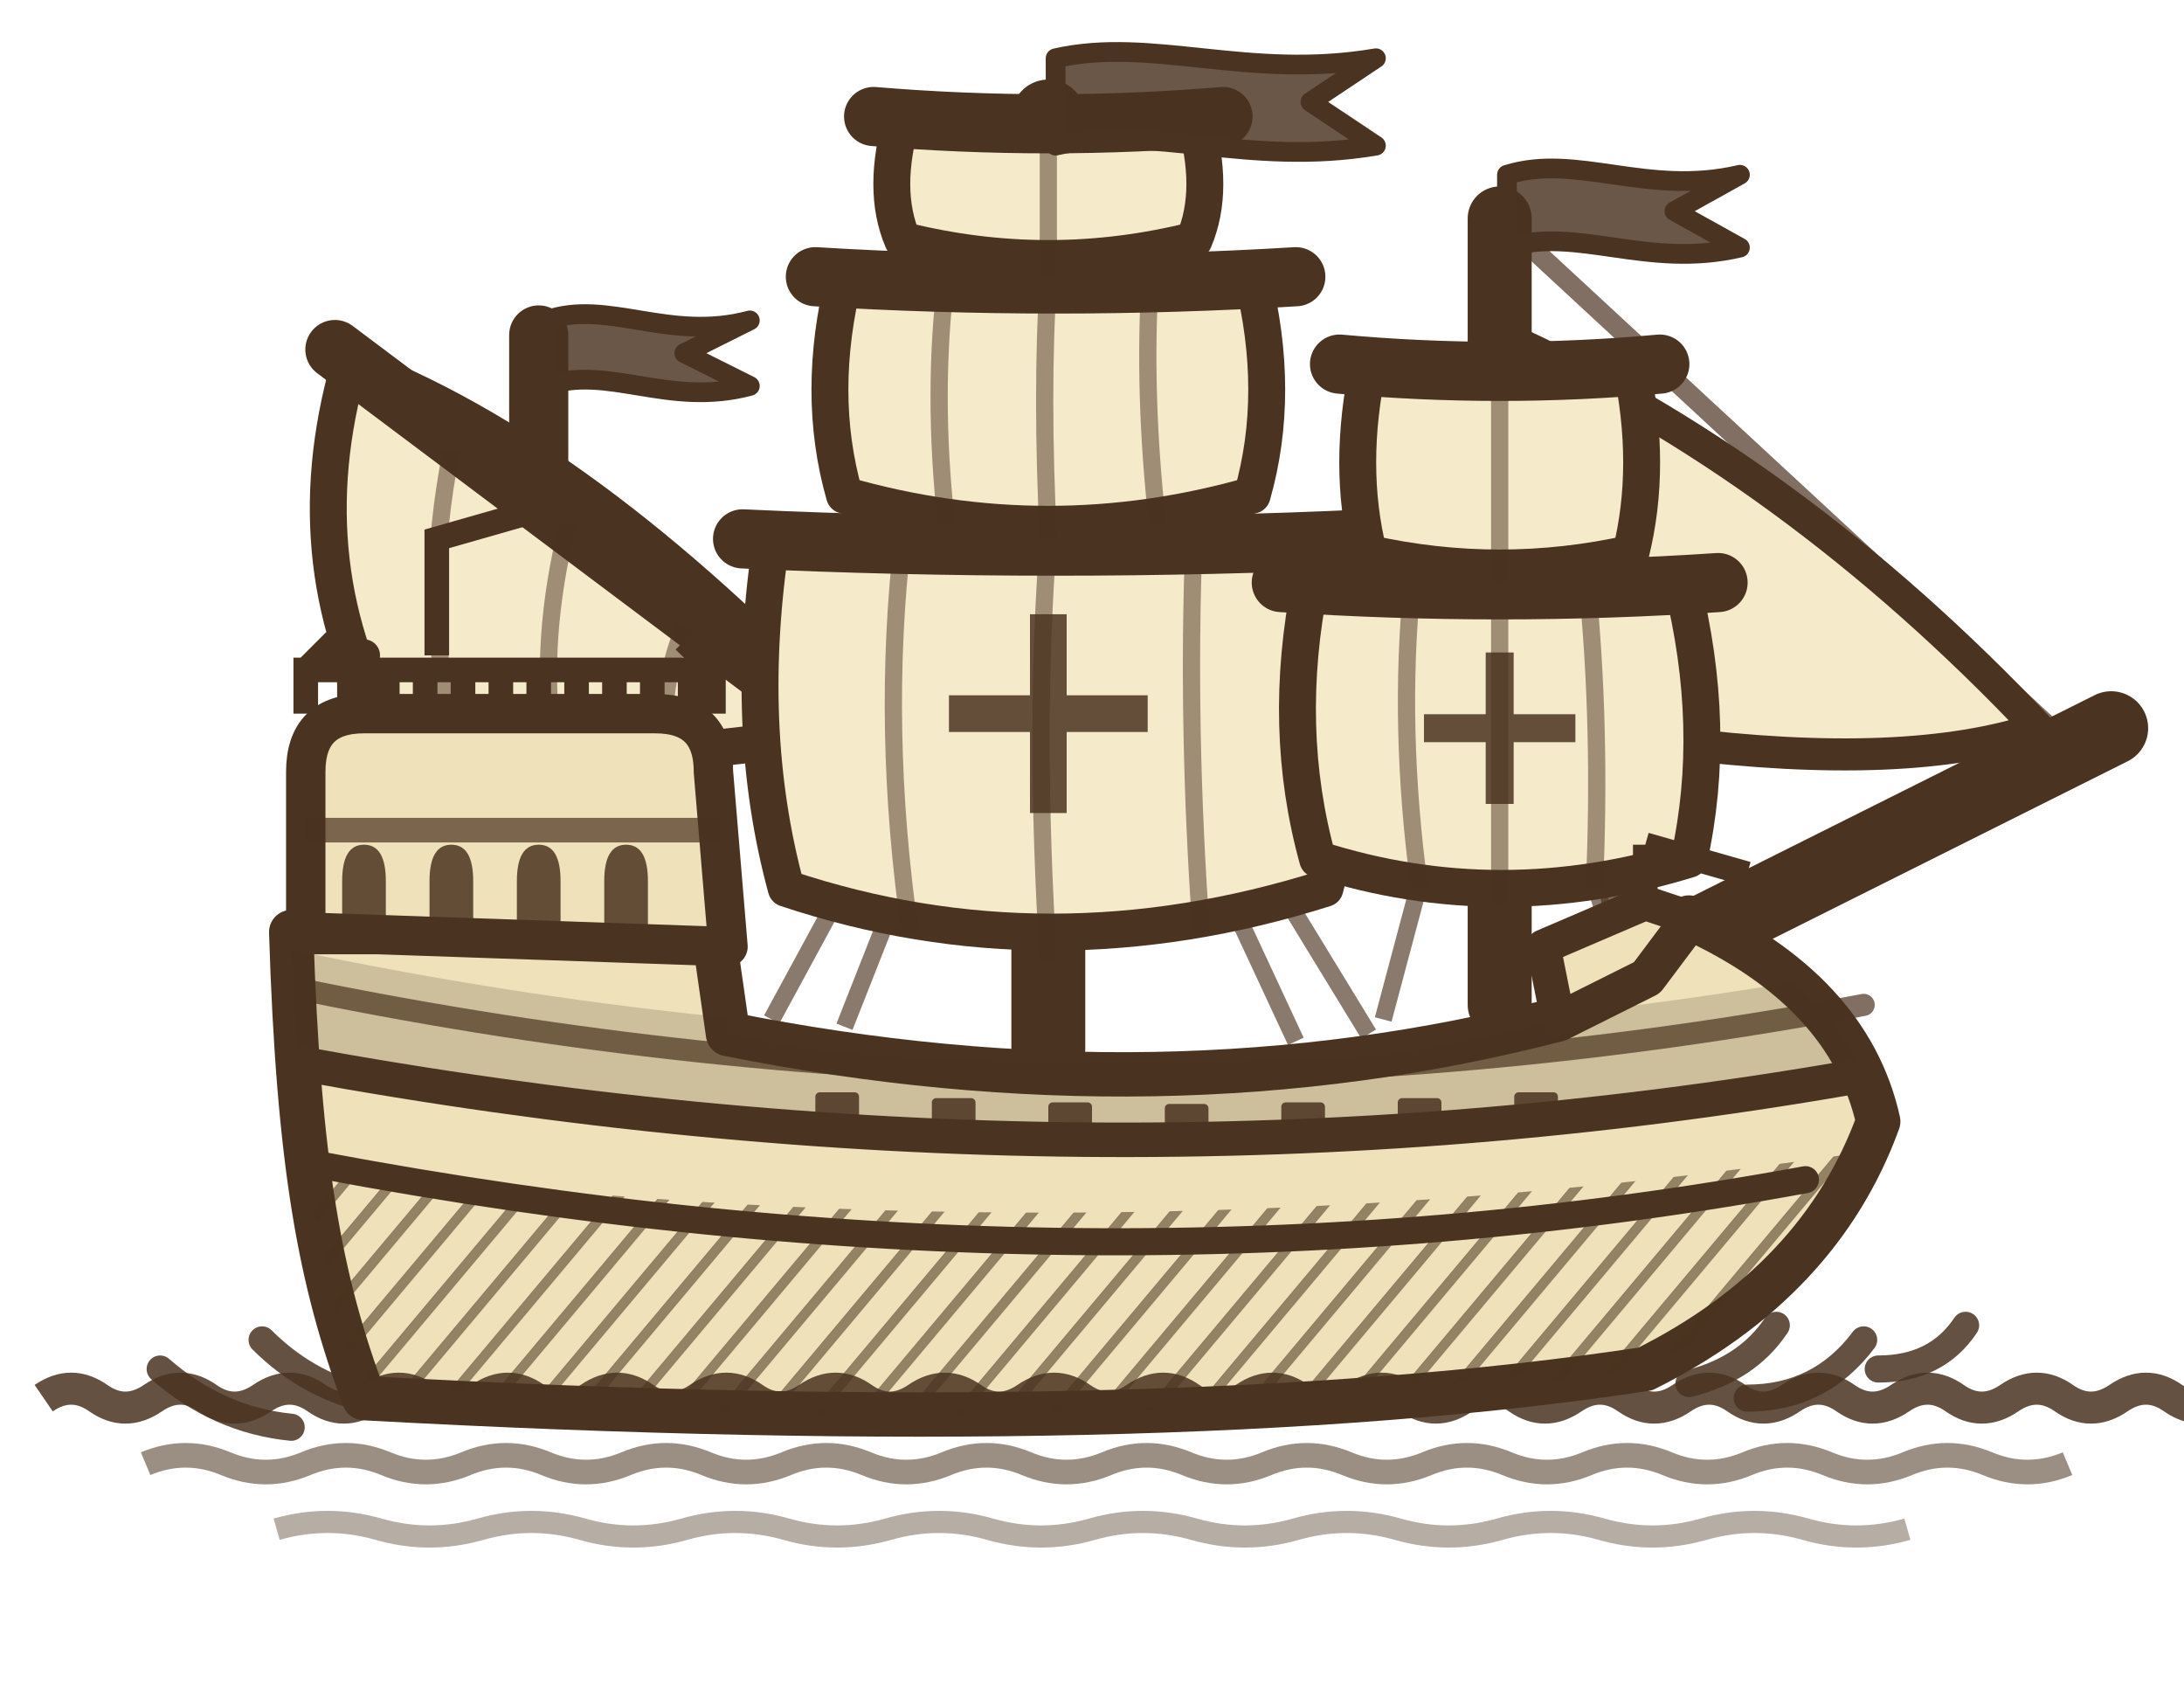
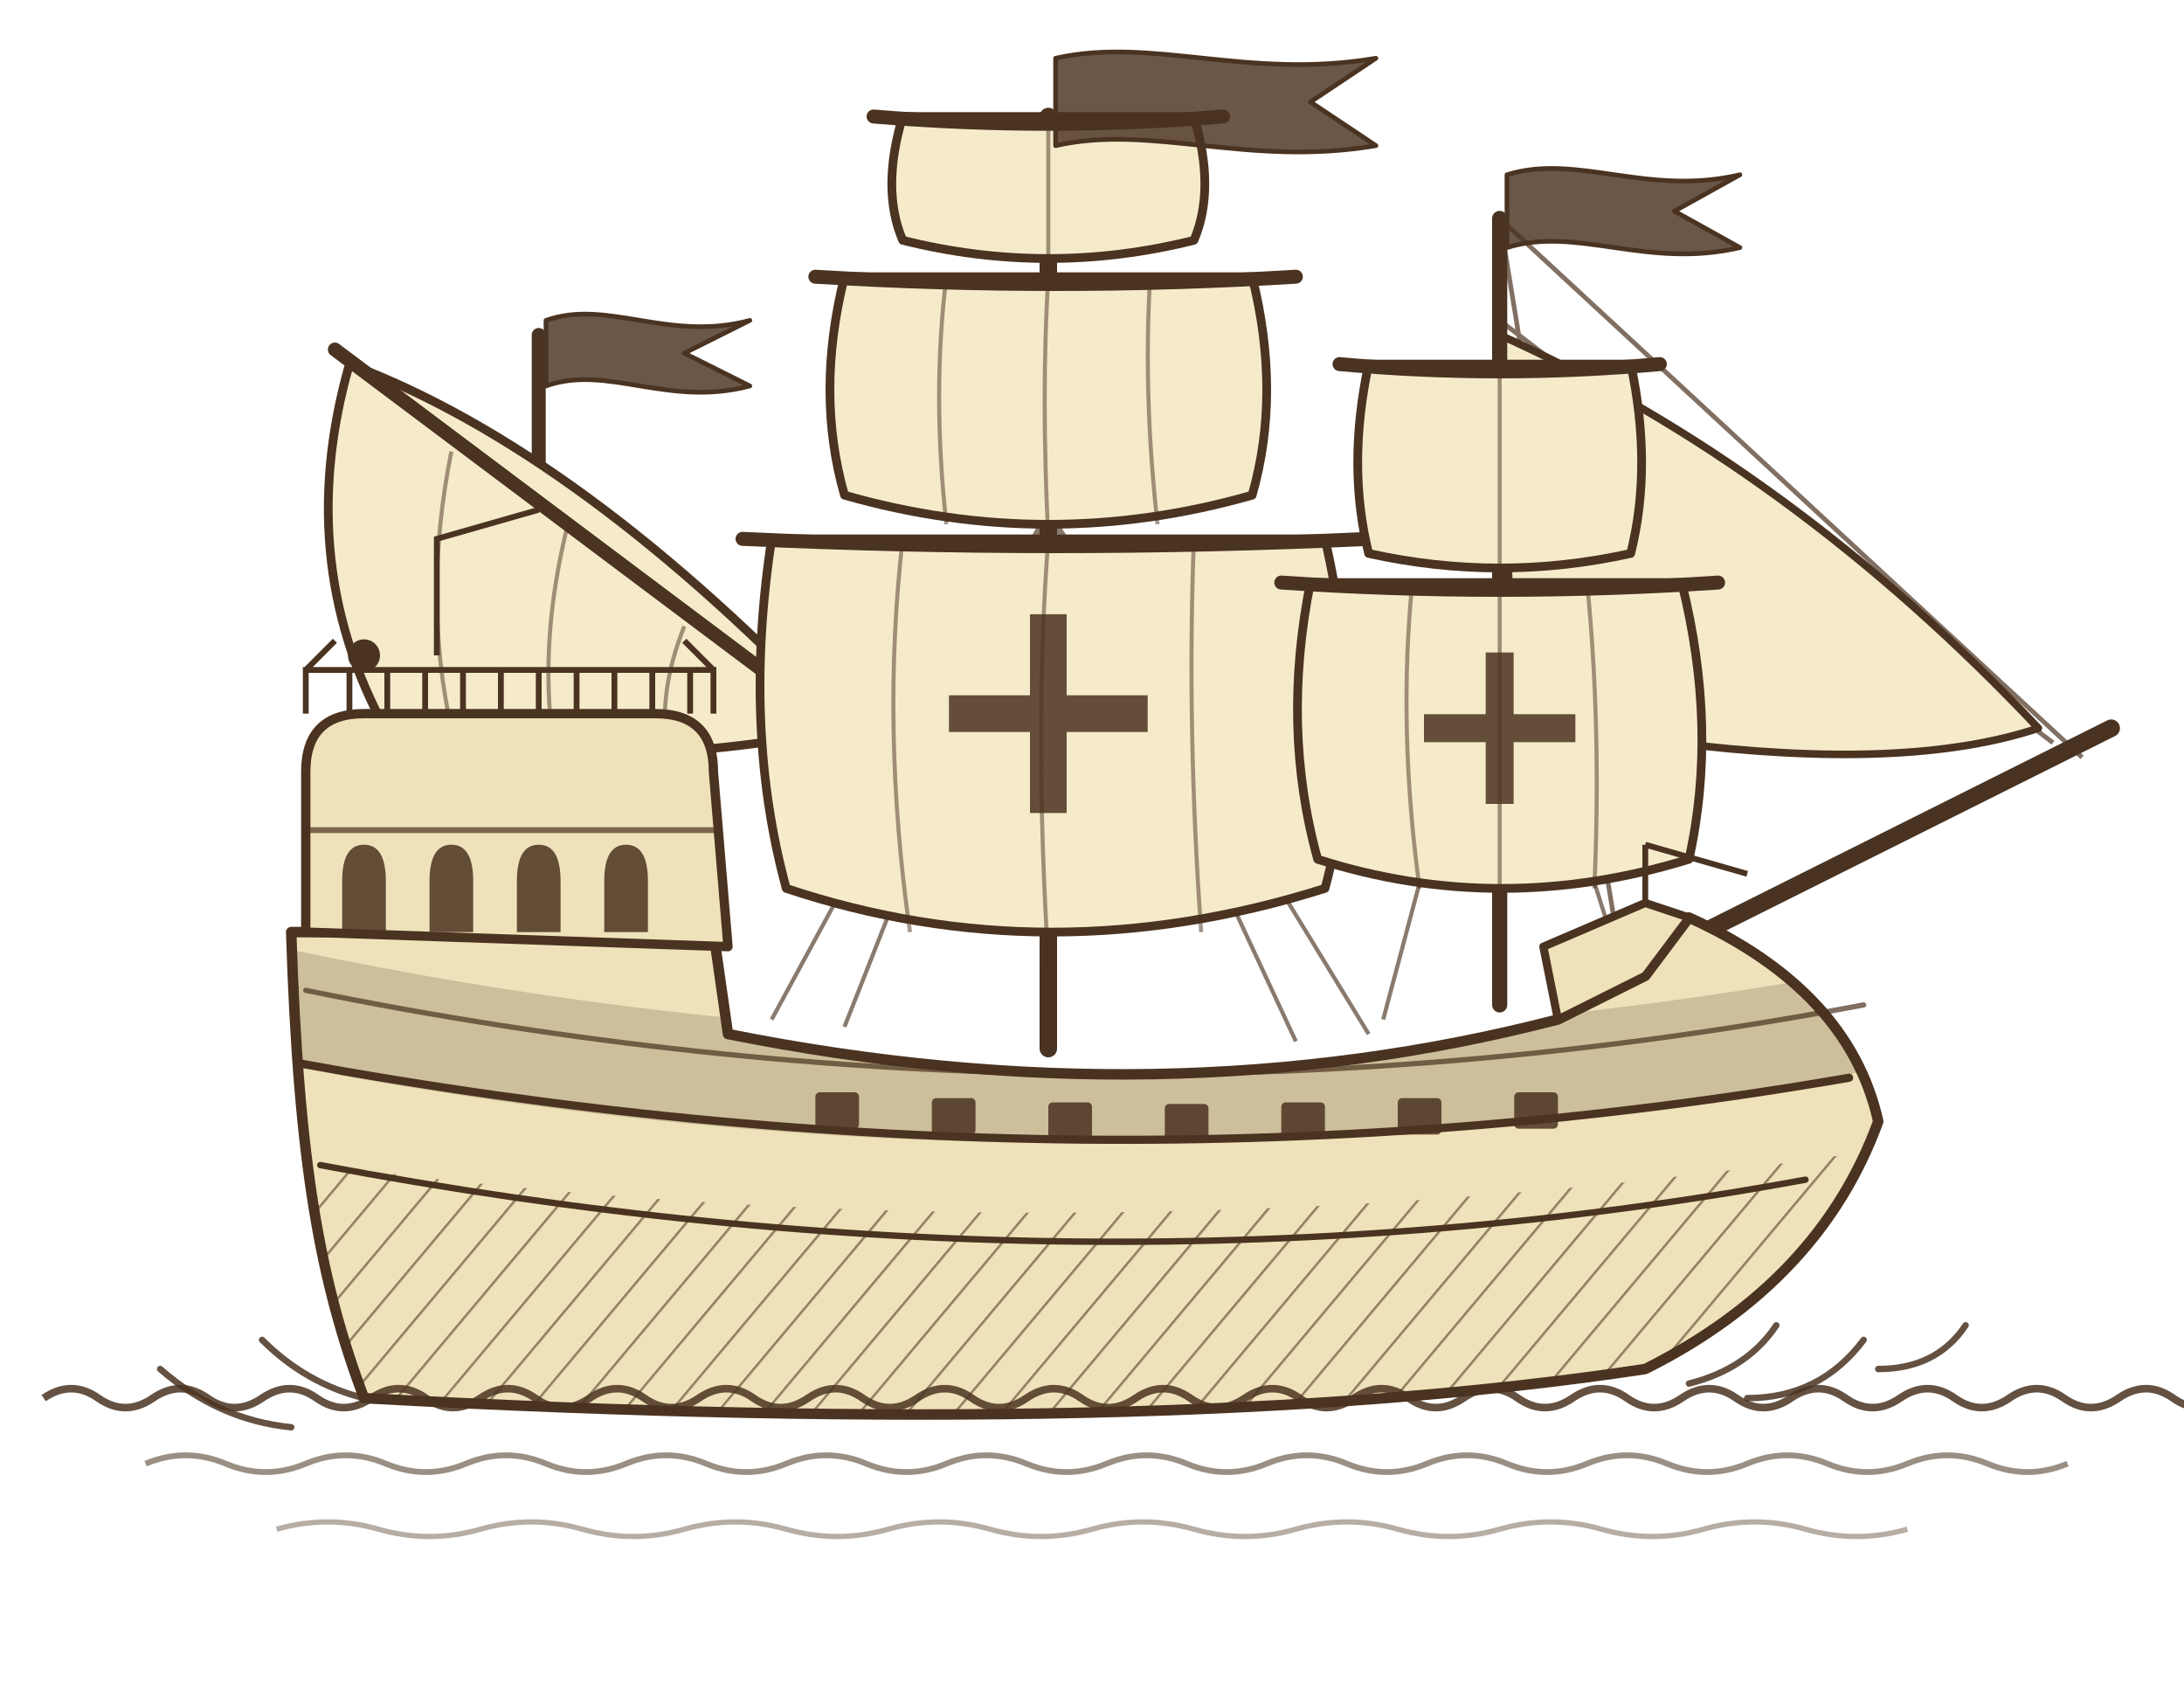
<svg xmlns="http://www.w3.org/2000/svg" viewBox="0 0 300 232">
+   <style>*{vector-effect:non-scaling-stroke}</style>
  <defs>
    <pattern id="hat" width="5" height="5" patternUnits="userSpaceOnUse" patternTransform="rotate(40)">
-       <path d="M0 0V5" stroke="#4A3320" stroke-width="2.71" stroke-opacity=".55" />
+       <path d="M0 0V5" stroke="#4A3320" stroke-width="0.64" stroke-opacity=".55" />
    </pattern>
  </defs>
-   <path d="M206 30L286 104M206 30L222 128M206 44L282 102" fill="none" stroke="#4A3320" stroke-width="2.71" stroke-opacity=".7" />
-   <path d="M206 46Q246 64 280 100Q262 106 230 102Q212 98 208 100Z" fill="#F5EBCB" stroke="#4A3320" stroke-width="4.40" stroke-linejoin="round" />
-   <g fill="none" stroke="#4A3320" stroke-width="2.37" stroke-opacity=".65">
+   <path d="M206 30L286 104M206 30L222 128M206 44L282 102" fill="none" stroke="#4A3320" stroke-width="0.64" stroke-opacity=".7" />
+   <path d="M206 46Q246 64 280 100Q262 106 230 102Q212 98 208 100Z" fill="#F5EBCB" stroke="#4A3320" stroke-width="1.04" stroke-linejoin="round" />
+   <g fill="none" stroke="#4A3320" stroke-width="0.56" stroke-opacity=".65">
    <path d="M144 70L106 140M144 70L116 141M144 70L178 143M144 70L188 142M206 80L190 140M206 80L224 137M74 100L52 128M74 100L96 128" />
  </g>
  <g stroke="#4A3320" stroke-linecap="round">
-     <path d="M144 144V16" stroke-width="10.15" />
-     <path d="M206 138V30" stroke-width="8.79" />
-     <path d="M74 130V46" stroke-width="8.12" />
-     <path d="M234 128L290 100" stroke-width="10.15" />
+     <path d="M144 144V16" stroke-width="2.40" />
+     <path d="M206 138V30" stroke-width="2.08" />
+     <path d="M74 130V46" stroke-width="1.92" />
+     <path d="M234 128L290 100" stroke-width="2.40" />
  </g>
-   <path d="M48 50Q80 62 116 100Q88 106 54 102Q40 78 48 50Z" fill="#F5EBCB" stroke="#4A3320" stroke-width="5.07" stroke-linejoin="round" />
-   <path d="M46 48L118 102" stroke="#4A3320" stroke-width="8.12" stroke-linecap="round" />
-   <path d="M62 62Q58 82 62 100M78 72Q74 88 76 102M94 86Q90 96 92 104" fill="none" stroke="#4A3320" stroke-width="2.37" stroke-opacity=".5" />
-   <path d="M106 74Q102 100 108 122Q144 134 182 122Q188 100 182 74Z" fill="#F5EBCB" stroke="#4A3320" stroke-width="5.07" stroke-linejoin="round" />
-   <path d="M124 74Q121 100 125 128" fill="none" stroke="#4A3320" stroke-width="2.37" stroke-opacity=".5" />
-   <path d="M144 74Q142 100 144 132" fill="none" stroke="#4A3320" stroke-width="2.37" stroke-opacity=".5" />
-   <path d="M164 74Q163 100 165 128" fill="none" stroke="#4A3320" stroke-width="2.37" stroke-opacity=".5" />
+   <path d="M48 50Q80 62 116 100Q88 106 54 102Q40 78 48 50Z" fill="#F5EBCB" stroke="#4A3320" stroke-width="1.20" stroke-linejoin="round" />
+   <path d="M46 48L118 102" stroke="#4A3320" stroke-width="1.92" stroke-linecap="round" />
+   <path d="M62 62Q58 82 62 100M78 72Q74 88 76 102M94 86Q90 96 92 104" fill="none" stroke="#4A3320" stroke-width="0.56" stroke-opacity=".5" />
+   <path d="M106 74Q102 100 108 122Q144 134 182 122Q188 100 182 74Z" fill="#F5EBCB" stroke="#4A3320" stroke-width="1.20" stroke-linejoin="round" />
+   <path d="M124 74Q121 100 125 128" fill="none" stroke="#4A3320" stroke-width="0.56" stroke-opacity=".5" />
+   <path d="M144 74Q142 100 144 132" fill="none" stroke="#4A3320" stroke-width="0.56" stroke-opacity=".5" />
+   <path d="M164 74Q163 100 165 128" fill="none" stroke="#4A3320" stroke-width="0.56" stroke-opacity=".5" />
  <g transform="translate(144 98) scale(1.05)" fill="#4A3320" fill-opacity=".85">
    <path d="M-2.4-13H2.4V-2.4H13V2.4H2.4V13H-2.4V2.4H-13V-2.4H-2.4Z" />
  </g>
-   <path d="M102 74Q145 76 188 74" fill="none" stroke="#4A3320" stroke-width="8.12" stroke-linecap="round" />
-   <path d="M116 38Q112 54 116 68Q144 76 172 68Q176 54 172 38Z" fill="#F5EBCB" stroke="#4A3320" stroke-width="5.07" stroke-linejoin="round" />
-   <path d="M130 38Q128 54 130 72" fill="none" stroke="#4A3320" stroke-width="2.37" stroke-opacity=".5" />
-   <path d="M144 38Q143 54 144 74" fill="none" stroke="#4A3320" stroke-width="2.37" stroke-opacity=".5" />
-   <path d="M158 38Q157 54 159 72" fill="none" stroke="#4A3320" stroke-width="2.37" stroke-opacity=".5" />
-   <path d="M112 38Q145 40 178 38" fill="none" stroke="#4A3320" stroke-width="8.12" stroke-linecap="round" />
-   <path d="M124 16Q121 26 124 33Q144 38 164 33Q167 26 164 16Z" fill="#F5EBCB" stroke="#4A3320" stroke-width="5.07" stroke-linejoin="round" />
-   <path d="M144 16V38" fill="none" stroke="#4A3320" stroke-width="2.37" stroke-opacity=".5" />
-   <path d="M120 16Q144 18 168 16" fill="none" stroke="#4A3320" stroke-width="8.12" stroke-linecap="round" />
-   <path d="M180 80Q176 100 181 118Q206 126 232 118Q236 100 231 80Z" fill="#F5EBCB" stroke="#4A3320" stroke-width="5.07" stroke-linejoin="round" />
-   <path d="M194 80Q192 100 195 122" fill="none" stroke="#4A3320" stroke-width="2.37" stroke-opacity=".5" />
-   <path d="M206 80V124" fill="none" stroke="#4A3320" stroke-width="2.37" stroke-opacity=".5" />
-   <path d="M218 80Q220 100 219 122" fill="none" stroke="#4A3320" stroke-width="2.37" stroke-opacity=".5" />
+   <path d="M102 74Q145 76 188 74" fill="none" stroke="#4A3320" stroke-width="1.92" stroke-linecap="round" />
+   <path d="M116 38Q112 54 116 68Q144 76 172 68Q176 54 172 38Z" fill="#F5EBCB" stroke="#4A3320" stroke-width="1.20" stroke-linejoin="round" />
+   <path d="M130 38Q128 54 130 72" fill="none" stroke="#4A3320" stroke-width="0.56" stroke-opacity=".5" />
+   <path d="M144 38Q143 54 144 74" fill="none" stroke="#4A3320" stroke-width="0.56" stroke-opacity=".5" />
+   <path d="M158 38Q157 54 159 72" fill="none" stroke="#4A3320" stroke-width="0.56" stroke-opacity=".5" />
+   <path d="M112 38Q145 40 178 38" fill="none" stroke="#4A3320" stroke-width="1.92" stroke-linecap="round" />
+   <path d="M124 16Q121 26 124 33Q144 38 164 33Q167 26 164 16Z" fill="#F5EBCB" stroke="#4A3320" stroke-width="1.20" stroke-linejoin="round" />
+   <path d="M144 16V38" fill="none" stroke="#4A3320" stroke-width="0.56" stroke-opacity=".5" />
+   <path d="M120 16Q144 18 168 16" fill="none" stroke="#4A3320" stroke-width="1.92" stroke-linecap="round" />
+   <path d="M180 80Q176 100 181 118Q206 126 232 118Q236 100 231 80Z" fill="#F5EBCB" stroke="#4A3320" stroke-width="1.20" stroke-linejoin="round" />
+   <path d="M194 80Q192 100 195 122" fill="none" stroke="#4A3320" stroke-width="0.56" stroke-opacity=".5" />
+   <path d="M206 80V124" fill="none" stroke="#4A3320" stroke-width="0.56" stroke-opacity=".5" />
+   <path d="M218 80Q220 100 219 122" fill="none" stroke="#4A3320" stroke-width="0.56" stroke-opacity=".5" />
  <g transform="translate(206 100) scale(0.8)" fill="#4A3320" fill-opacity=".85">
    <path d="M-2.4-13H2.4V-2.4H13V2.4H2.4V13H-2.4V2.4H-13V-2.4H-2.4Z" />
  </g>
-   <path d="M176 80Q206 82 236 80" fill="none" stroke="#4A3320" stroke-width="8.12" stroke-linecap="round" />
-   <path d="M188 50Q185 64 188 76Q206 80 224 76Q227 64 224 50Z" fill="#F5EBCB" stroke="#4A3320" stroke-width="5.07" stroke-linejoin="round" />
-   <path d="M206 50V80" fill="none" stroke="#4A3320" stroke-width="2.37" stroke-opacity=".5" />
-   <path d="M184 50Q206 52 228 50" fill="none" stroke="#4A3320" stroke-width="8.12" stroke-linecap="round" />
-   <path d="M145 8C158.2 5 171.4 11 189 8L180 14L189 20C171.4 23 158.2 17 145 20Z" fill="#4A3320" fill-opacity=".82" stroke="#4A3320" stroke-width="2.71" stroke-linejoin="round" />
-   <path d="M207 24C216.6 21 226.2 27 239 24L230 29L239 34C226.2 37 216.6 31 207 34Z" fill="#4A3320" fill-opacity=".82" stroke="#4A3320" stroke-width="2.71" stroke-linejoin="round" />
-   <path d="M75 44C83.4 41 91.8 47 103 44L94 48.5L103 53C91.8 56 83.4 50 75 53Z" fill="#4A3320" fill-opacity=".82" stroke="#4A3320" stroke-width="2.71" stroke-linejoin="round" />
-   <path d="M50 192C44 176 41 160 40 128L98 128L100 142Q160 154 214 140L226 134L232 126Q254 136 258 154Q250 176 226 188Q160 198 50 192Z" fill="#EFE2BA" stroke="#4A3320" stroke-width="6.09" stroke-linejoin="round" />
+   <path d="M176 80Q206 82 236 80" fill="none" stroke="#4A3320" stroke-width="1.92" stroke-linecap="round" />
+   <path d="M188 50Q185 64 188 76Q206 80 224 76Q227 64 224 50Z" fill="#F5EBCB" stroke="#4A3320" stroke-width="1.20" stroke-linejoin="round" />
+   <path d="M206 50V80" fill="none" stroke="#4A3320" stroke-width="0.56" stroke-opacity=".5" />
+   <path d="M184 50Q206 52 228 50" fill="none" stroke="#4A3320" stroke-width="1.92" stroke-linecap="round" />
+   <path d="M145 8C158.2 5 171.4 11 189 8L180 14L189 20C171.4 23 158.2 17 145 20Z" fill="#4A3320" fill-opacity=".82" stroke="#4A3320" stroke-width="0.64" stroke-linejoin="round" />
+   <path d="M207 24C216.6 21 226.2 27 239 24L230 29L239 34C226.2 37 216.6 31 207 34Z" fill="#4A3320" fill-opacity=".82" stroke="#4A3320" stroke-width="0.64" stroke-linejoin="round" />
+   <path d="M75 44C83.4 41 91.8 47 103 44L94 48.5L103 53C91.8 56 83.4 50 75 53Z" fill="#4A3320" fill-opacity=".82" stroke="#4A3320" stroke-width="0.64" stroke-linejoin="round" />
+   <path d="M50 192C44 176 41 160 40 128L98 128L100 142Q160 154 214 140L226 134L232 126Q254 136 258 154Q250 176 226 188Q160 198 50 192Z" fill="#EFE2BA" stroke="#4A3320" stroke-width="1.44" stroke-linejoin="round" />
  <clipPath id="hull">
    <path d="M50 192C44 176 41 160 40 128L98 128L100 142Q160 154 214 140L226 134L232 126Q254 136 258 154Q250 176 226 188Q160 198 50 192Z" />
  </clipPath>
  <g clip-path="url(#hull)">
    <path d="M30 158Q150 176 270 156V200H30Z" fill="url(#hat)" />
    <path d="M38 130Q150 154 262 132V146Q150 168 38 146Z" fill="#4A3320" fill-opacity=".2" />
  </g>
  <g fill="none" stroke="#4A3320" stroke-linecap="round">
-     <path d="M41 146Q150 166 254 148" stroke-width="4.74" />
-     <path d="M44 160Q150 180 248 162" stroke-width="3.72" />
-     <path d="M42 136Q150 158 256 138" stroke-width="3.04" stroke-opacity=".7" />
+     <path d="M41 146Q150 166 254 148" stroke-width="1.12" />
+     <path d="M44 160Q150 180 248 162" stroke-width="0.88" />
+     <path d="M42 136Q150 158 256 138" stroke-width="0.72" stroke-opacity=".7" />
  </g>
  <g fill="#4A3320" fill-opacity=".85">
    <rect x="112" y="150" width="6" height="5" rx=".6" />
    <rect x="128" y="150.8" width="6" height="5" rx=".6" />
    <rect x="144" y="151.386" width="6" height="5" rx=".6" />
    <rect x="160" y="151.6" width="6" height="5" rx=".6" />
    <rect x="176" y="151.386" width="6" height="5" rx=".6" />
    <rect x="192" y="150.8" width="6" height="5" rx=".6" />
    <rect x="208" y="150" width="6" height="5" rx=".6" />
  </g>
-   <path d="M42 128L42 106Q42 98 50 98H90Q98 98 98 106L100 130Z" fill="#EFE2BA" stroke="#4A3320" stroke-width="5.41" stroke-linejoin="round" />
-   <path d="M42 114H99" stroke="#4A3320" stroke-width="3.38" stroke-opacity=".7" />
+   <path d="M42 128L42 106Q42 98 50 98H90Q98 98 98 106L100 130Z" fill="#EFE2BA" stroke="#4A3320" stroke-width="1.28" stroke-linejoin="round" />
+   <path d="M42 114H99" stroke="#4A3320" stroke-width="0.80" stroke-opacity=".7" />
  <g fill="#4A3320" fill-opacity=".85">
    <path d="M47 128V121Q47 116 50 116Q53 116 53 121V128Z" />
    <path d="M59 128V121Q59 116 62 116Q65 116 65 121V128Z" />
    <path d="M71 128V121Q71 116 74 116Q77 116 77 121V128Z" />
    <path d="M83 128V121Q83 116 86 116Q89 116 89 121V128Z" />
  </g>
-   <g stroke="#4A3320" stroke-width="3.38" fill="none">
+   <g stroke="#4A3320" stroke-width="0.80" fill="none">
    <path d="M42 98V92H98V98M42 92l4-4M98 92l-4-4" />
    <path d="M48 92V98" />
    <path d="M53.2 92V98" />
    <path d="M58.4 92V98" />
    <path d="M63.6 92V98" />
    <path d="M68.8 92V98" />
    <path d="M74 92V98" />
    <path d="M79.2 92V98" />
    <path d="M84.4 92V98" />
    <path d="M89.6 92V98" />
    <path d="M94.8 92V98" />
  </g>
-   <path d="M214 140L226 134L232 126L226 124L212 130Z" fill="#EFE2BA" stroke="#4A3320" stroke-width="4.74" stroke-linejoin="round" />
-   <path d="M60 90V74L74 70" stroke="#4A3320" stroke-width="3.38" fill="none" />
-   <path d="M226 124V116M226 116l14 4" stroke="#4A3320" stroke-width="3.38" fill="none" />
+   <path d="M214 140L226 134L232 126L226 124L212 130Z" fill="#EFE2BA" stroke="#4A3320" stroke-width="1.12" stroke-linejoin="round" />
+   <path d="M60 90V74L74 70" stroke="#4A3320" stroke-width="0.80" fill="none" />
+   <path d="M226 124V116M226 116l14 4" stroke="#4A3320" stroke-width="0.80" fill="none" />
  <circle cx="50" cy="90" r="2.2" fill="#4A3320" />
-   <path d="M6 192 q3.8 -2.6 7.5 0 t7.5 0 q3.8 -2.6 7.5 0 t7.5 0 q3.8 -2.6 7.5 0 t7.5 0 q3.8 -2.6 7.5 0 t7.5 0 q3.8 -2.6 7.5 0 t7.5 0 q3.8 -2.6 7.5 0 t7.5 0 q3.8 -2.6 7.5 0 t7.5 0 q3.8 -2.6 7.5 0 t7.5 0 q3.8 -2.6 7.5 0 t7.5 0 q3.8 -2.6 7.5 0 t7.5 0 q3.8 -2.6 7.5 0 t7.5 0 q3.8 -2.6 7.5 0 t7.5 0 q3.8 -2.6 7.5 0 t7.5 0 q3.8 -2.6 7.5 0 t7.5 0 q3.8 -2.6 7.5 0 t7.5 0 q3.8 -2.6 7.5 0 t7.5 0 q3.8 -2.6 7.5 0 t7.5 0 q3.8 -2.6 7.5 0 t7.5 0 q3.8 -2.6 7.5 0 t7.5 0 q3.8 -2.6 7.5 0 t7.5 0" fill="none" stroke="#4A3320" stroke-width="4.40" stroke-opacity=".85" />
-   <path d="M20 201 q5.5 -2.3 11 0 t11 0 q5.5 -2.3 11 0 t11 0 q5.5 -2.3 11 0 t11 0 q5.5 -2.3 11 0 t11 0 q5.5 -2.3 11 0 t11 0 q5.5 -2.3 11 0 t11 0 q5.5 -2.3 11 0 t11 0 q5.5 -2.3 11 0 t11 0 q5.5 -2.3 11 0 t11 0 q5.5 -2.3 11 0 t11 0 q5.5 -2.3 11 0 t11 0 q5.5 -2.3 11 0 t11 0" fill="none" stroke="#4A3320" stroke-width="3.38" stroke-opacity=".55" />
-   <path d="M38 210 q7 -2 14 0 t14 0 q7 -2 14 0 t14 0 q7 -2 14 0 t14 0 q7 -2 14 0 t14 0 q7 -2 14 0 t14 0 q7 -2 14 0 t14 0 q7 -2 14 0 t14 0 q7 -2 14 0 t14 0" fill="none" stroke="#4A3320" stroke-width="3.04" stroke-opacity=".4" />
-   <g fill="none" stroke="#4A3320" stroke-width="3.72" stroke-linecap="round" stroke-opacity=".85">
+   <path d="M6 192 q3.8 -2.6 7.5 0 t7.5 0 q3.8 -2.6 7.5 0 t7.5 0 q3.8 -2.6 7.5 0 t7.5 0 q3.8 -2.6 7.5 0 t7.5 0 q3.8 -2.6 7.5 0 t7.5 0 q3.8 -2.6 7.5 0 t7.5 0 q3.8 -2.6 7.5 0 t7.5 0 q3.8 -2.6 7.5 0 t7.5 0 q3.8 -2.6 7.5 0 t7.5 0 q3.8 -2.6 7.5 0 t7.5 0 q3.8 -2.6 7.5 0 t7.5 0 q3.8 -2.6 7.5 0 t7.5 0 q3.8 -2.6 7.5 0 t7.5 0 q3.8 -2.6 7.5 0 t7.5 0 q3.8 -2.6 7.5 0 t7.5 0 q3.8 -2.6 7.5 0 t7.5 0 q3.8 -2.6 7.5 0 t7.5 0 q3.8 -2.6 7.5 0 t7.5 0 q3.8 -2.6 7.5 0 t7.5 0 q3.8 -2.6 7.5 0 t7.5 0" fill="none" stroke="#4A3320" stroke-width="1.04" stroke-opacity=".85" />
+   <path d="M20 201 q5.5 -2.3 11 0 t11 0 q5.5 -2.3 11 0 t11 0 q5.5 -2.3 11 0 t11 0 q5.5 -2.3 11 0 t11 0 q5.5 -2.3 11 0 t11 0 q5.5 -2.3 11 0 t11 0 q5.5 -2.3 11 0 t11 0 q5.5 -2.3 11 0 t11 0 q5.5 -2.3 11 0 t11 0 q5.5 -2.3 11 0 t11 0 q5.5 -2.3 11 0 t11 0 q5.5 -2.3 11 0 t11 0" fill="none" stroke="#4A3320" stroke-width="0.80" stroke-opacity=".55" />
+   <path d="M38 210 q7 -2 14 0 t14 0 q7 -2 14 0 t14 0 q7 -2 14 0 t14 0 q7 -2 14 0 t14 0 q7 -2 14 0 t14 0 q7 -2 14 0 t14 0 q7 -2 14 0 t14 0 q7 -2 14 0 t14 0" fill="none" stroke="#4A3320" stroke-width="0.72" stroke-opacity=".4" />
+   <g fill="none" stroke="#4A3320" stroke-width="0.88" stroke-linecap="round" stroke-opacity=".85">
    <path d="M232 190q8-2 12-8M240 192q10 0 16-8M258 188q8 0 12-6" />
    <path d="M50 192q-8-2-14-8M40 196q-10-1-18-8" />
  </g>
</svg>
